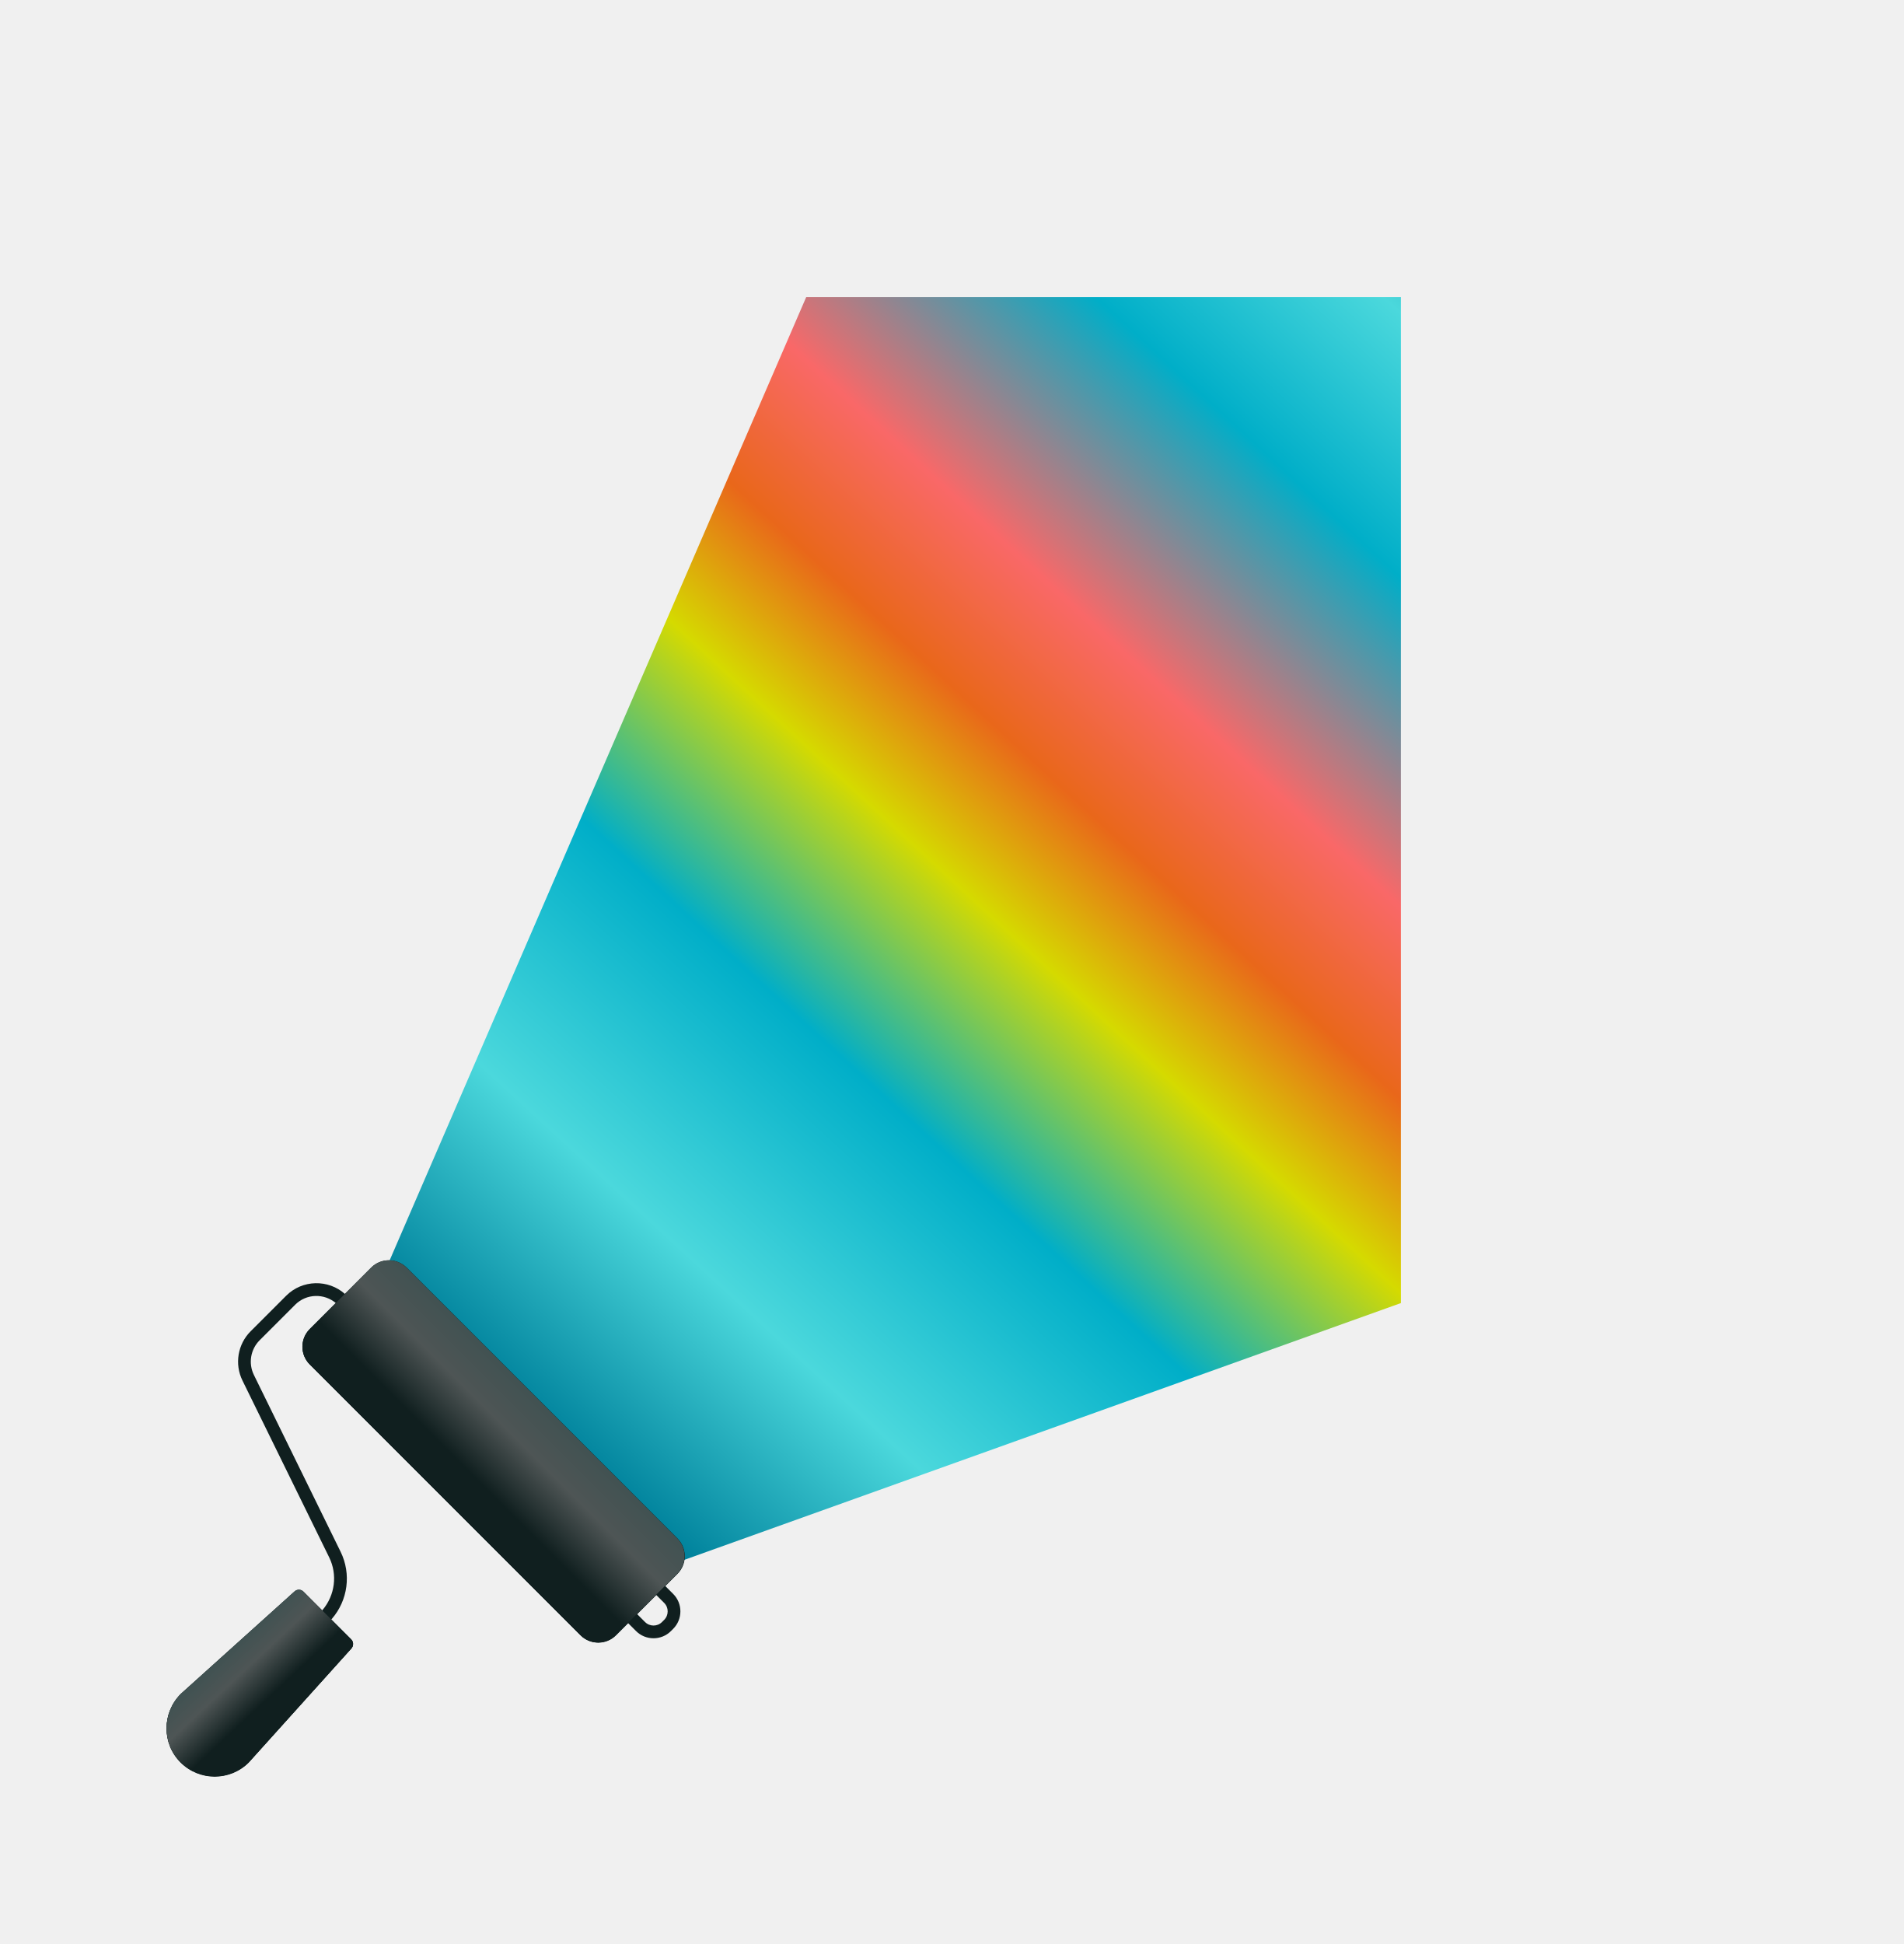
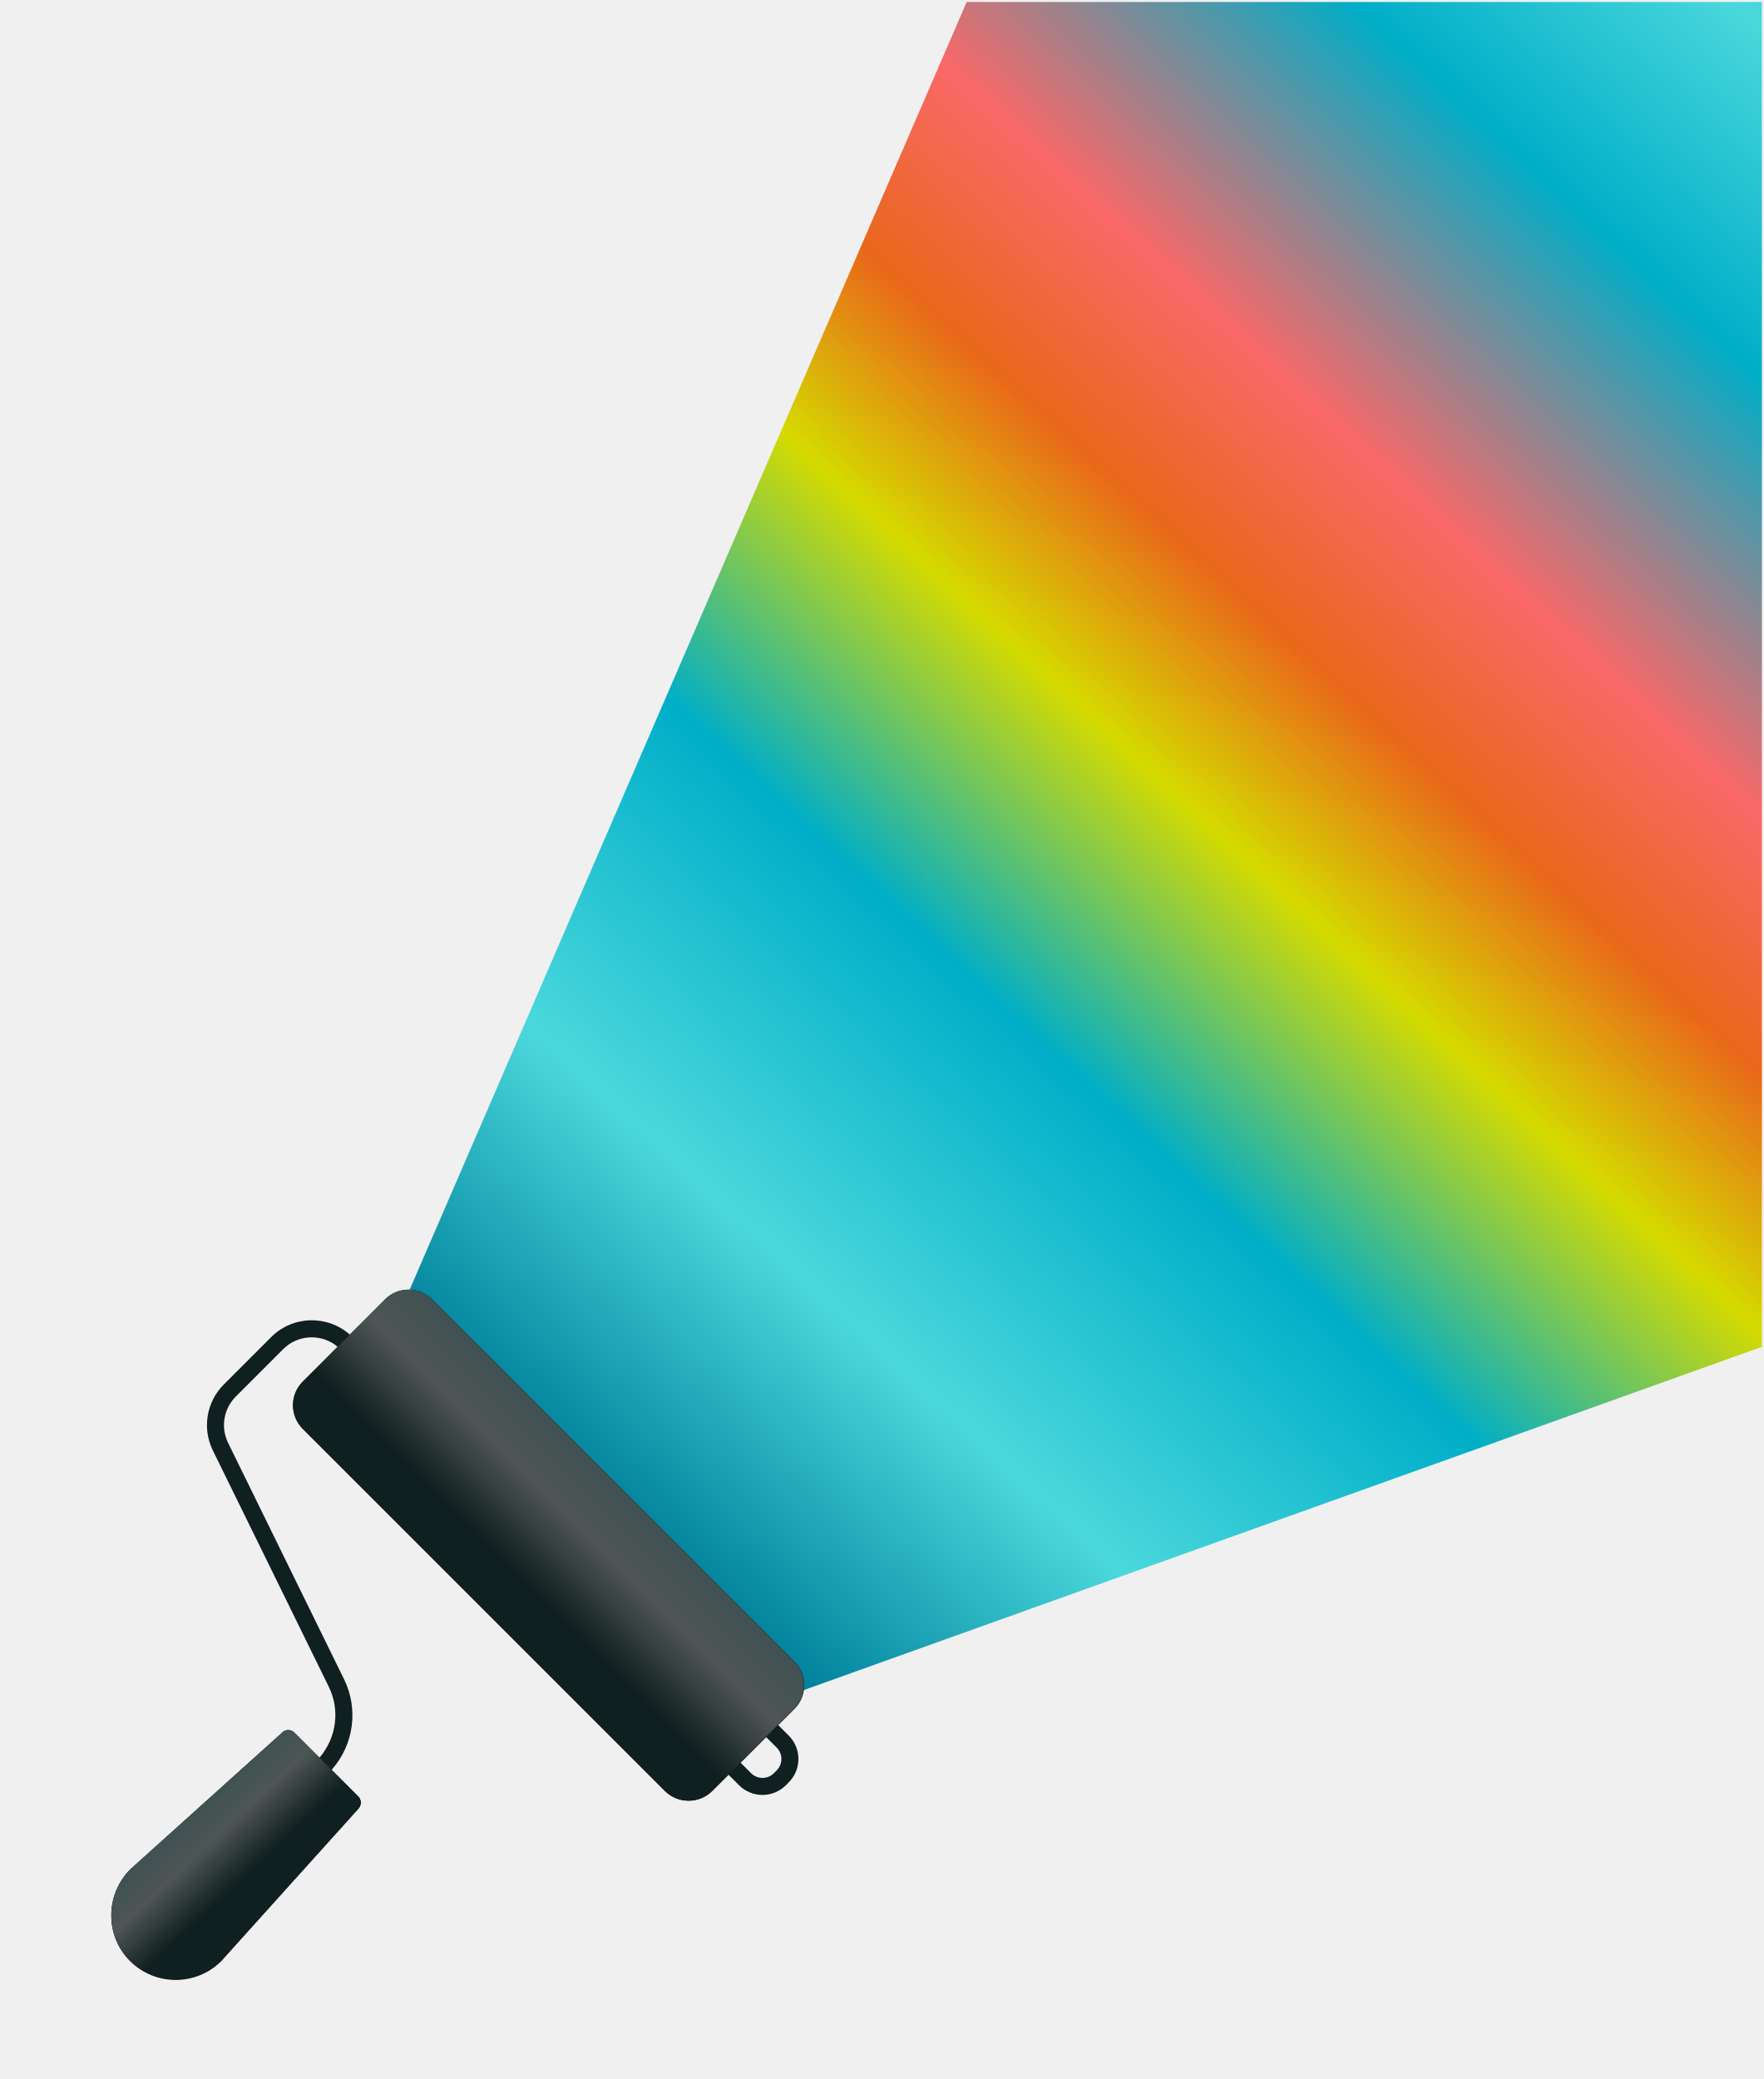
- <svg xmlns="http://www.w3.org/2000/svg" width="960" height="980" viewBox="0 0 960 980" fill="none">
-   <path d="M343.5 786.897L194.5 639.897L406.5 149.759L706.345 149.759L706.345 656.897L343.5 786.897Z" fill="url(#paint0_linear)" />
-   <path d="M174.025 652.39L187.302 639.113C192.207 634.209 200.183 634.217 205.079 639.113L341.597 775.632C346.493 780.528 346.502 788.504 341.597 793.409L335.454 799.552L339.42 803.519C344.273 808.372 344.273 816.271 339.412 821.132L338.31 822.234C333.458 827.086 325.55 827.095 320.689 822.234L316.73 818.276L310.587 824.419C305.691 829.315 297.706 829.315 292.81 824.419L156.292 687.901C151.387 682.996 151.387 675.028 156.292 670.124L169.439 656.976C163.459 651.874 154.476 652.08 148.823 657.733L130.917 675.639C126.314 680.243 125.143 687.281 128.017 693.132L171.737 782.266C177.216 793.443 175.416 806.731 167.368 816.039C167.226 816.204 167.081 816.367 166.935 816.529L177.054 826.648C178.259 827.852 178.31 829.797 177.175 831.07L125.419 888.54C115.945 898.013 100.526 898.013 91.044 888.531C81.57 879.057 81.57 863.638 91.173 854.053L148.522 802.417C149.787 801.273 151.731 801.325 152.936 802.529L162.349 811.943C162.47 811.804 162.59 811.665 162.708 811.524C168.875 804.165 170.261 793.835 165.98 785.097L122.252 695.954C118.174 687.642 119.834 677.653 126.382 671.105L144.288 653.199C152.445 645.042 165.533 644.792 174.025 652.39ZM321.274 813.732L325.232 817.69C327.589 820.048 331.427 820.048 333.776 817.699L334.877 816.598C337.235 814.24 337.235 810.402 334.877 808.045L330.919 804.087L321.274 813.732Z" fill="#101F1F" />
-   <path d="M166.974 816.332L177.093 826.45C178.298 827.655 178.349 829.6 177.213 830.873L125.458 888.342C115.984 897.816 100.565 897.816 91.083 888.334C81.609 878.86 81.609 863.441 91.212 853.856L148.561 802.22C149.825 801.076 151.77 801.128 152.975 802.332L162.388 811.745C162.509 811.607 162.323 811.939 162.441 811.798L167.051 816.409C166.909 816.573 167.12 816.17 166.974 816.332Z" fill="#101F1F" />
-   <path d="M166.974 816.332L177.093 826.45C178.298 827.655 178.349 829.6 177.213 830.873L125.458 888.342C115.984 897.816 100.565 897.816 91.083 888.334C81.609 878.86 81.609 863.441 91.212 853.856L148.561 802.22C149.825 801.076 151.77 801.128 152.975 802.332L162.388 811.745C162.509 811.607 162.323 811.939 162.441 811.798L167.051 816.409C166.909 816.573 167.12 816.17 166.974 816.332Z" fill="url(#paint1_linear)" />
-   <path d="M187.164 639.004L173.887 652.281L169.301 656.867L156.153 670.015C151.249 674.919 151.249 682.887 156.153 687.792L292.672 824.31C297.568 829.206 305.553 829.206 310.449 824.31L316.592 818.167L335.316 799.443L341.459 793.3C346.364 788.395 346.355 780.419 341.459 775.523L204.941 639.004C200.045 634.108 192.068 634.1 187.164 639.004Z" fill="#101F1F" />
-   <path d="M187.164 639.004L173.887 652.281L169.301 656.867L156.153 670.015C151.249 674.919 151.249 682.887 156.153 687.792L292.672 824.31C297.568 829.206 305.553 829.206 310.449 824.31L316.592 818.167L335.316 799.443L341.459 793.3C346.364 788.395 346.355 780.419 341.459 775.523L204.941 639.004C200.045 634.108 192.068 634.1 187.164 639.004Z" fill="url(#paint2_linear)" />
+ <svg xmlns="http://www.w3.org/2000/svg" width="665" height="784" viewBox="0 0 665 784" fill="none">
+   <mask id="mask0" mask-type="alpha" maskUnits="userSpaceOnUse" x="0" y="0" width="665" height="784">
+     <rect width="665" height="784" fill="white" />
+   </mask>
+   <g mask="url(#mask0)">
+     <path d="M301.5 637.897L152.5 490.897L364.5 0.759L664.345 0.759L664.345 507.897L301.5 637.897Z" fill="url(#paint0_linear)" />
+     <path d="M132.025 503.39L145.302 490.113C150.207 485.209 158.183 485.217 163.079 490.113L299.597 626.632C304.493 631.528 304.502 639.504 299.597 644.409L293.454 650.552L297.42 654.519C302.273 659.372 302.273 667.271 297.412 672.132L296.31 673.234C291.458 678.086 283.55 678.095 278.689 673.234L274.73 669.276L268.587 675.419C263.691 680.315 255.706 680.315 250.81 675.419L114.292 538.901C109.387 533.996 109.387 526.028 114.292 521.124L127.439 507.976C121.459 502.874 112.476 503.08 106.823 508.733L88.917 526.639C84.314 531.243 83.143 538.281 86.017 544.132L129.737 633.266C135.216 644.443 133.416 657.731 125.368 667.039C125.226 667.204 125.081 667.367 124.935 667.529L135.054 677.648C136.259 678.852 136.31 680.797 135.175 682.07L83.419 739.54C73.945 749.013 58.526 749.013 49.044 739.531C39.57 730.057 39.57 714.638 49.173 705.053L106.522 653.417C107.787 652.273 109.731 652.325 110.936 653.529L120.349 662.943C120.47 662.804 120.59 662.665 120.708 662.524C126.875 655.165 128.261 644.835 123.98 636.097L80.252 546.954C76.174 538.642 77.834 528.653 84.382 522.105L102.288 504.199C110.445 496.042 123.533 495.792 132.025 503.39ZM279.274 664.732L283.232 668.69C285.589 671.048 289.427 671.048 291.776 668.699L292.877 667.598C295.235 665.24 295.235 661.402 292.877 659.045L288.919 655.087L279.274 664.732Z" fill="#101F1F" />
+     <path d="M124.974 667.332L135.093 677.45C136.298 678.655 136.349 680.6 135.213 681.873L83.457 739.342C73.984 748.816 58.565 748.816 49.083 739.334C39.609 729.86 39.609 714.441 49.212 704.856L106.561 653.22C107.825 652.076 109.77 652.128 110.975 653.332L120.388 662.745C120.509 662.607 120.323 662.939 120.441 662.799L125.051 667.409C124.909 667.573 125.12 667.17 124.974 667.332Z" fill="#101F1F" />
+     <path d="M124.974 667.332L135.093 677.45C136.298 678.655 136.349 680.6 135.213 681.873L83.457 739.342C73.984 748.816 58.565 748.816 49.083 739.334C39.609 729.86 39.609 714.441 49.212 704.856L106.561 653.22C107.825 652.076 109.77 652.128 110.975 653.332L120.388 662.745C120.509 662.607 120.323 662.939 120.441 662.799L125.051 667.409C124.909 667.573 125.12 667.17 124.974 667.332Z" fill="url(#paint1_linear)" />
+     <path d="M145.164 490.004L131.887 503.281L127.301 507.867L114.153 521.015C109.249 525.919 109.249 533.887 114.153 538.792L250.672 675.31C255.568 680.206 263.553 680.206 268.449 675.31L274.592 669.167L293.316 650.443L299.459 644.3C304.364 639.395 304.355 631.419 299.459 626.523L162.941 490.004C158.045 485.108 150.068 485.1 145.164 490.004Z" fill="#101F1F" />
+     <path d="M145.164 490.004L131.887 503.281L127.301 507.867L114.153 521.015C109.249 525.919 109.249 533.887 114.153 538.792L250.672 675.31C255.568 680.206 263.553 680.206 268.449 675.31L274.592 669.167L293.316 650.443L299.459 644.3C304.364 639.395 304.355 631.419 299.459 626.523L162.941 490.004C158.045 485.108 150.068 485.1 145.164 490.004Z" fill="url(#paint2_linear)" />
+   </g>
  <defs>
-     <linearGradient id="paint0_linear" x1="761.5" y1="1246.9" x2="1346.11" y2="611.619" gradientUnits="userSpaceOnUse">
+     <linearGradient id="paint0_linear" x1="719.5" y1="1097.9" x2="1304.11" y2="462.619" gradientUnits="userSpaceOnUse">
      <stop offset="0.068" stop-color="#00829C" />
      <stop offset="0.198" stop-color="#4BD8DC" />
      <stop offset="0.344" stop-color="#00AEC8" />
      <stop offset="0.464" stop-color="#D5DA00" />
      <stop offset="0.547" stop-color="#E9671A" />
      <stop offset="0.63" stop-color="#F96868" />
      <stop offset="0.771" stop-color="#00AEC8" />
      <stop offset="0.885" stop-color="#4BD8DC" />
      <stop offset="1" stop-color="#00829C" />
    </linearGradient>
-     <linearGradient id="paint1_linear" x1="119.411" y1="829.477" x2="140.094" y2="851.539" gradientUnits="userSpaceOnUse">
+     <linearGradient id="paint1_linear" x1="77.411" y1="680.477" x2="98.094" y2="702.539" gradientUnits="userSpaceOnUse">
      <stop stop-color="#415252" />
      <stop offset="0.391" stop-color="#4E5555" />
      <stop offset="1" stop-color="#101F1F" />
    </linearGradient>
-     <linearGradient id="paint2_linear" x1="273.372" y1="707.056" x2="237.521" y2="742.907" gradientUnits="userSpaceOnUse">
+     <linearGradient id="paint2_linear" x1="231.372" y1="558.056" x2="195.521" y2="593.907" gradientUnits="userSpaceOnUse">
      <stop stop-color="#415252" />
      <stop offset="0.438" stop-color="#4E5555" />
      <stop offset="1" stop-color="#101F1F" />
    </linearGradient>
  </defs>
</svg>
